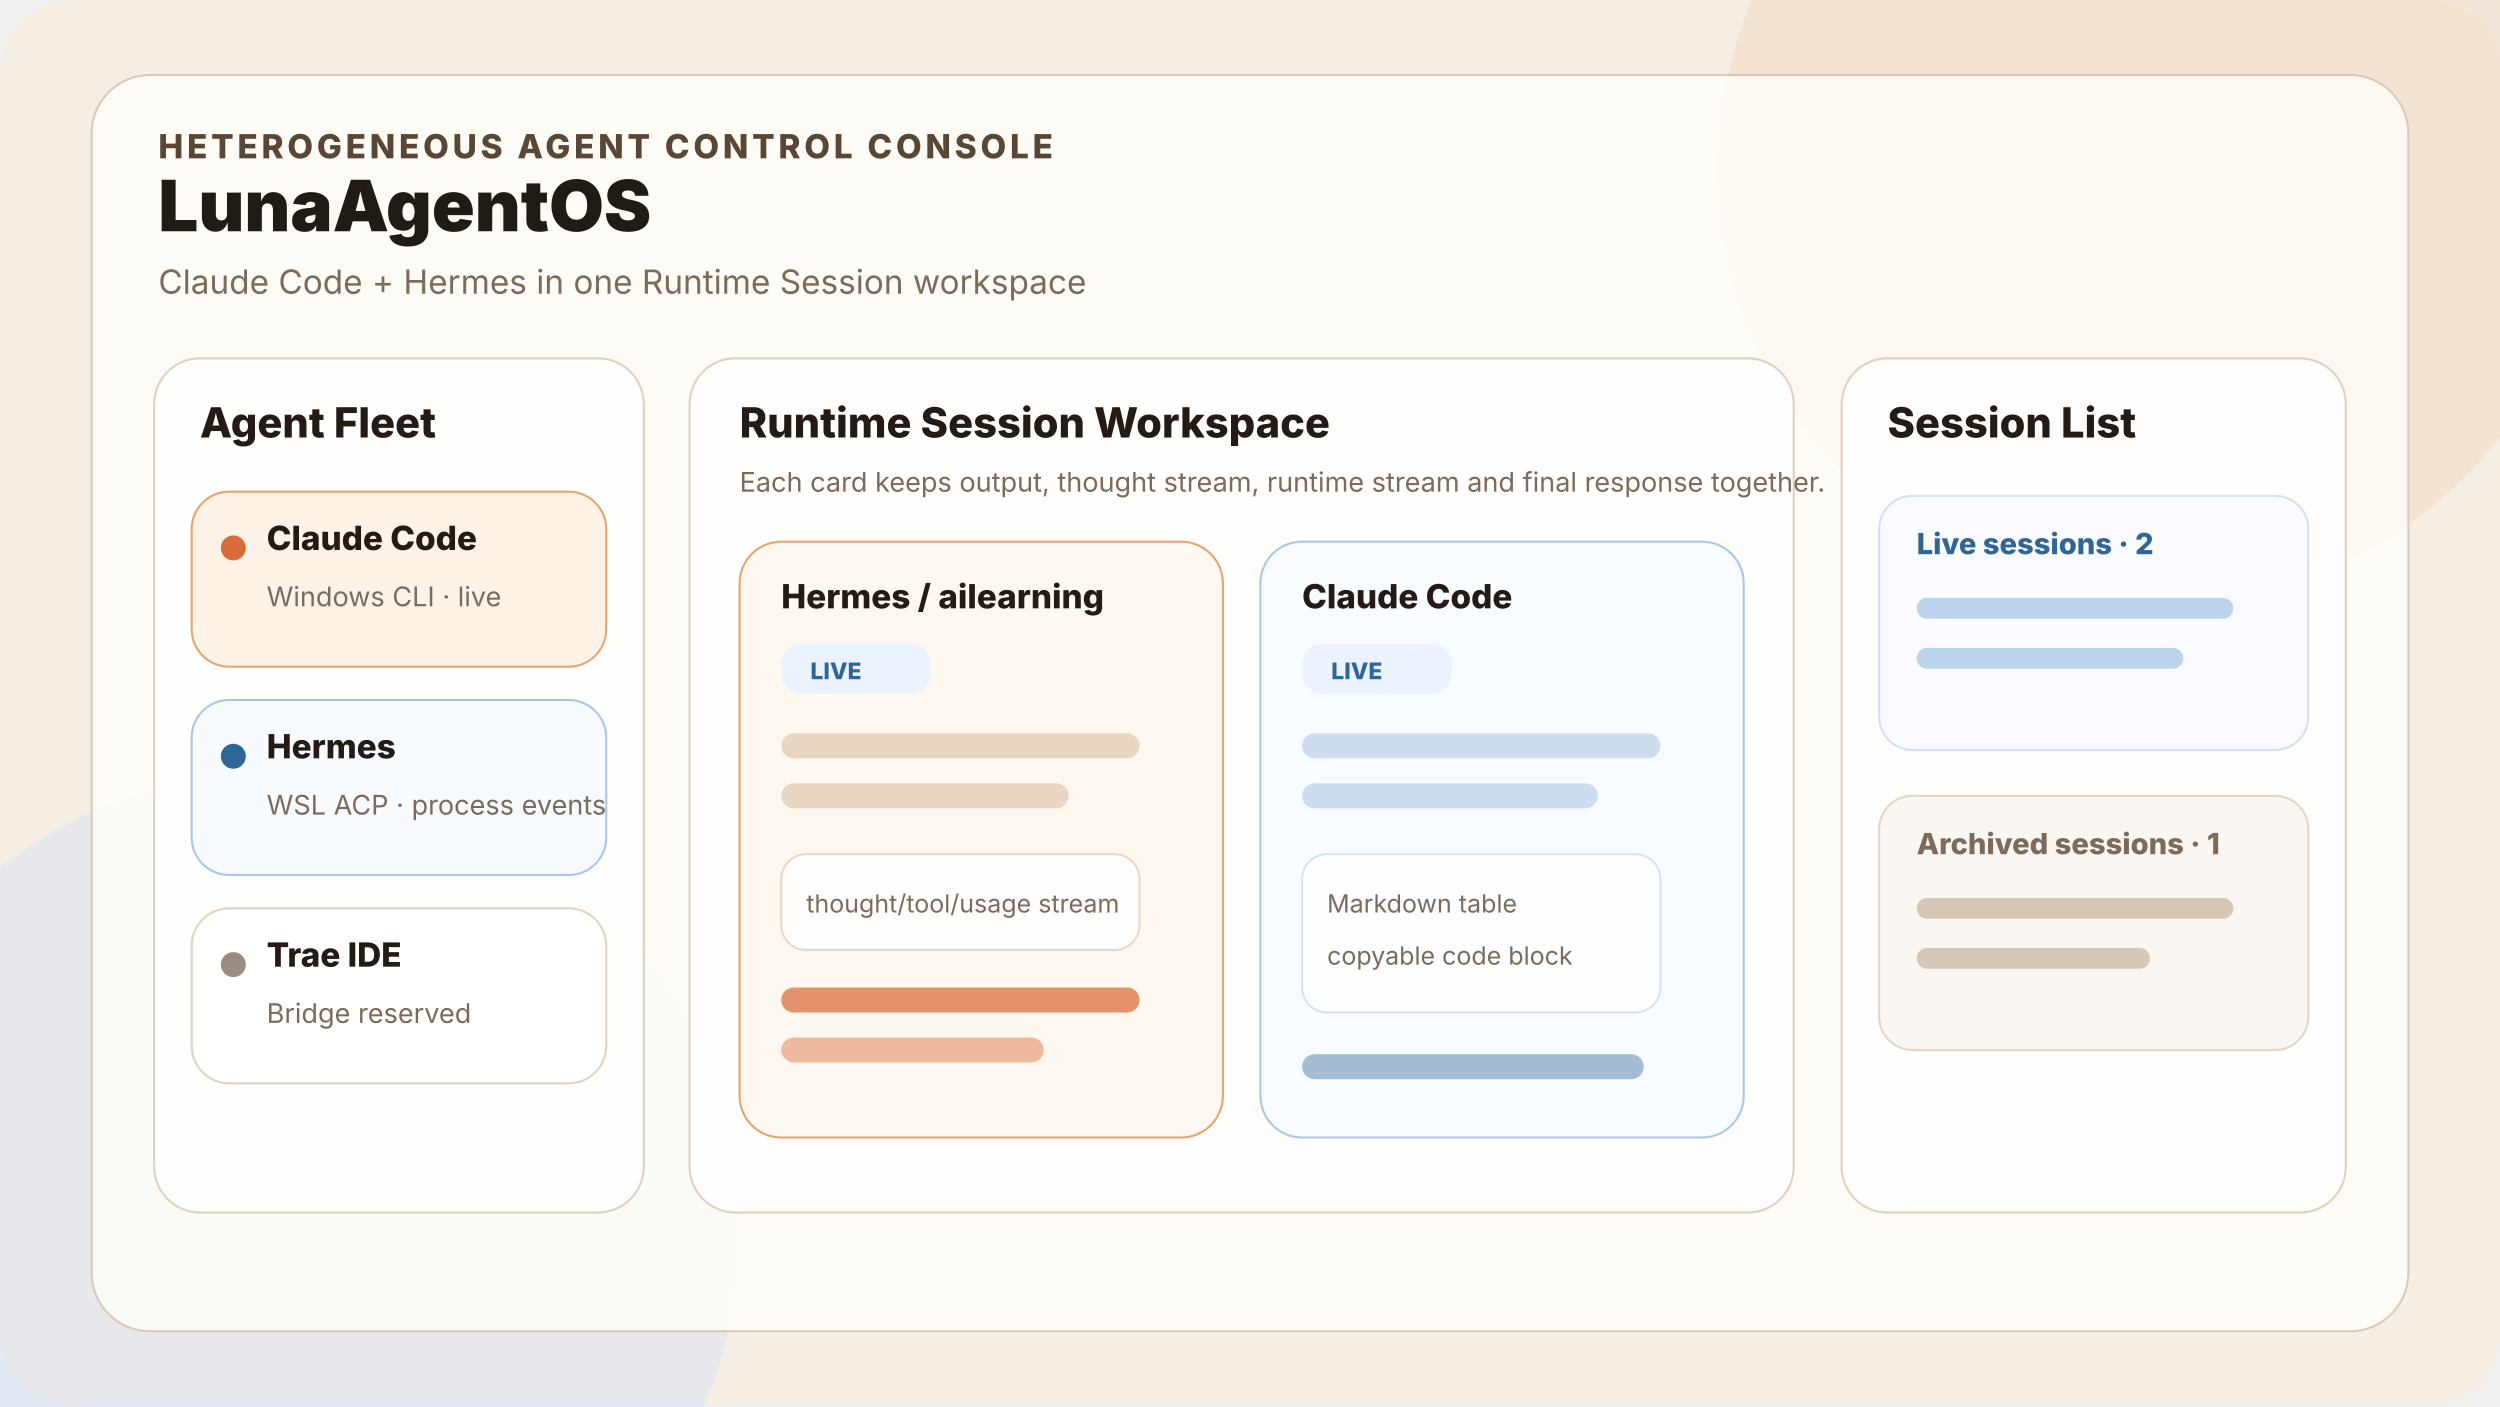
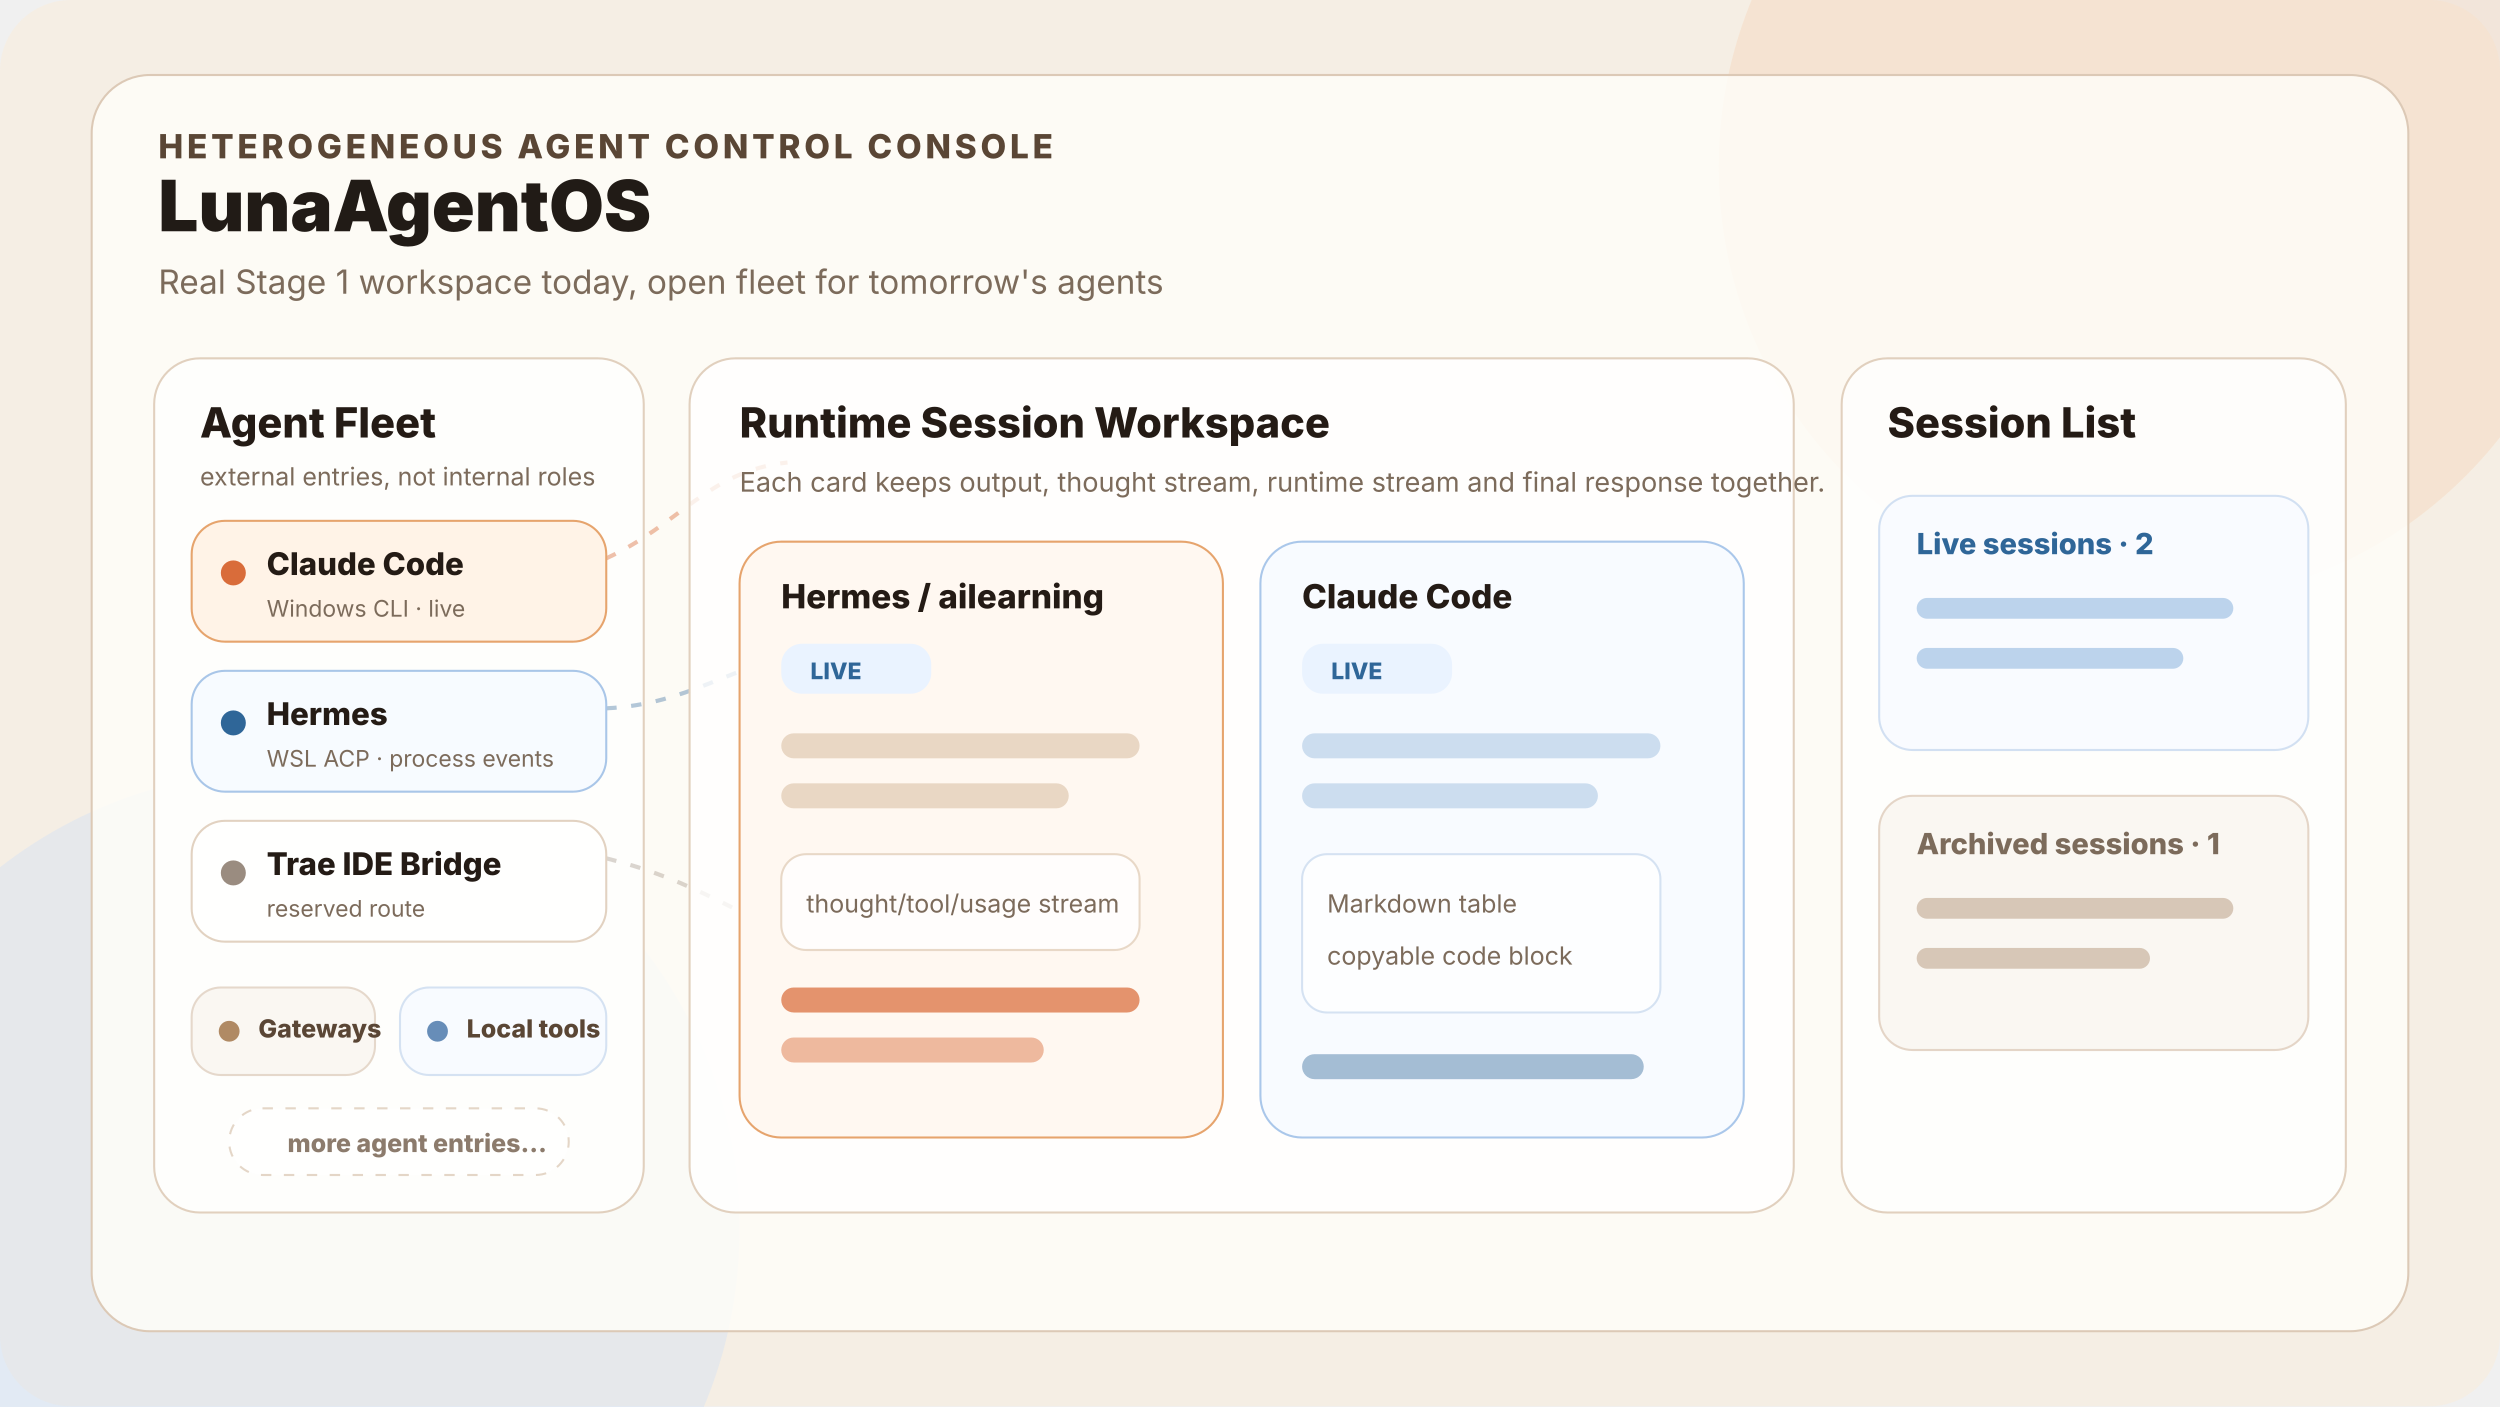
<svg xmlns="http://www.w3.org/2000/svg" width="1200" height="675" viewBox="0 0 1200 675" fill="none">
  <rect width="1200" height="675" rx="34" fill="#F5EEE4" />
  <circle cx="1035" cy="80" r="210" fill="#F6CDAA" opacity="0.32" />
  <circle cx="135" cy="590" r="220" fill="#BBD7FF" opacity="0.26" />
  <rect x="44" y="36" width="1112" height="603" rx="28" fill="#FFFDF9" fill-opacity="0.82" stroke="#DCC9B6" />
  <text x="76" y="76" fill="#5A4635" font-family="Inter, Segoe UI, Arial" font-size="16" font-weight="800" letter-spacing="1.8">HETEROGENEOUS AGENT CONTROL CONSOLE</text>
  <text x="76" y="111" fill="#211B16" font-family="Inter, Segoe UI, Arial" font-size="34" font-weight="850">LunaAgentOS</text>
-   <text x="76" y="141" fill="#7C6B5B" font-family="Inter, Segoe UI, Arial" font-size="16">Claude Code + Hermes in one Runtime Session workspace</text>
+   <text x="76" y="141" fill="#7C6B5B" font-family="Inter, Segoe UI, Arial" font-size="16">Real Stage 1 workspace today, open fleet for tomorrow's agents</text>
  <g transform="translate(74 172)">
    <rect width="235" height="410" rx="22" fill="#FFFFFF" fill-opacity="0.72" stroke="#E1D0BE" />
    <text x="22" y="38" fill="#241B15" font-family="Inter, Segoe UI, Arial" font-size="20" font-weight="800">Agent Fleet</text>
-     <rect x="18" y="64" width="199" height="84" rx="18" fill="#FFF3E7" stroke="#E6A46D" />
-     <circle cx="38" cy="91" r="6" fill="#D96C3A" />
-     <text x="54" y="92" fill="#241B15" font-family="Inter, Segoe UI, Arial" font-size="16" font-weight="800">Claude Code</text>
-     <text x="54" y="119" fill="#7C6B5B" font-family="Inter, Segoe UI, Arial" font-size="13">Windows CLI · live</text>
-     <rect x="18" y="164" width="199" height="84" rx="18" fill="#F7FBFF" stroke="#A9C6E8" />
-     <circle cx="38" cy="191" r="6" fill="#2F6698" />
-     <text x="54" y="192" fill="#241B15" font-family="Inter, Segoe UI, Arial" font-size="16" font-weight="800">Hermes</text>
-     <text x="54" y="219" fill="#7C6B5B" font-family="Inter, Segoe UI, Arial" font-size="13">WSL ACP · process events</text>
-     <rect x="18" y="264" width="199" height="84" rx="18" fill="#FFFFFF" fill-opacity="0.62" stroke="#E2D2C1" />
-     <circle cx="38" cy="291" r="6" fill="#9A8C80" />
-     <text x="54" y="292" fill="#241B15" font-family="Inter, Segoe UI, Arial" font-size="16" font-weight="800">Trae IDE</text>
-     <text x="54" y="319" fill="#7C6B5B" font-family="Inter, Segoe UI, Arial" font-size="13">Bridge reserved</text>
+     <text x="22" y="61" fill="#7C6B5B" font-family="Inter, Segoe UI, Arial" font-size="12">external entries, not internal roles</text>
+     <path d="M217 96 C252 80 266 54 304 50" stroke="#D96C3A" stroke-width="2" stroke-dasharray="5 7" opacity="0.42" />
+     <path d="M217 168 C258 166 278 146 318 140" stroke="#2F6698" stroke-width="2" stroke-dasharray="5 7" opacity="0.36" />
+     <path d="M217 240 C258 250 283 268 322 286" stroke="#8F7D6D" stroke-width="2" stroke-dasharray="5 7" opacity="0.32" />
+     <rect x="18" y="78" width="199" height="58" rx="16" fill="#FFF3E7" stroke="#E6A46D" />
+     <circle cx="38" cy="103" r="6" fill="#D96C3A" />
+     <text x="54" y="104" fill="#241B15" font-family="Inter, Segoe UI, Arial" font-size="15" font-weight="800">Claude Code</text>
+     <text x="54" y="124" fill="#7C6B5B" font-family="Inter, Segoe UI, Arial" font-size="11">Windows CLI · live</text>
+     <rect x="18" y="150" width="199" height="58" rx="16" fill="#F7FBFF" stroke="#A9C6E8" />
+     <circle cx="38" cy="175" r="6" fill="#2F6698" />
+     <text x="54" y="176" fill="#241B15" font-family="Inter, Segoe UI, Arial" font-size="15" font-weight="800">Hermes</text>
+     <text x="54" y="196" fill="#7C6B5B" font-family="Inter, Segoe UI, Arial" font-size="11">WSL ACP · process events</text>
+     <rect x="18" y="222" width="199" height="58" rx="16" fill="#FFFFFF" fill-opacity="0.62" stroke="#E2D2C1" />
+     <circle cx="38" cy="247" r="6" fill="#9A8C80" />
+     <text x="54" y="248" fill="#241B15" font-family="Inter, Segoe UI, Arial" font-size="15" font-weight="800">Trae IDE Bridge</text>
+     <text x="54" y="268" fill="#7C6B5B" font-family="Inter, Segoe UI, Arial" font-size="11">reserved route</text>
+     <rect x="18" y="302" width="88" height="42" rx="14" fill="#FAF7F2" stroke="#E5D8CB" />
+     <circle cx="36" cy="323" r="5" fill="#B08A64" />
+     <text x="50" y="326" fill="#5A4635" font-family="Inter, Segoe UI, Arial" font-size="12" font-weight="800">Gateways</text>
+     <rect x="118" y="302" width="99" height="42" rx="14" fill="#F8FBFF" stroke="#D5E2F2" />
+     <circle cx="136" cy="323" r="5" fill="#678DB8" />
+     <text x="150" y="326" fill="#5A4635" font-family="Inter, Segoe UI, Arial" font-size="12" font-weight="800">Local tools</text>
+     <rect x="36" y="360" width="163" height="32" rx="16" fill="#FFFFFF" fill-opacity="0.5" stroke="#E4D6C7" stroke-dasharray="5 6" />
+     <text x="64" y="381" fill="#8C7B6C" font-family="Inter, Segoe UI, Arial" font-size="12" font-weight="800">more agent entries...</text>
  </g>
  <g transform="translate(331 172)">
    <rect width="530" height="410" rx="22" fill="#FFFFFF" fill-opacity="0.78" stroke="#E1D0BE" />
    <text x="24" y="38" fill="#241B15" font-family="Inter, Segoe UI, Arial" font-size="20" font-weight="800">Runtime Session Workspace</text>
    <text x="24" y="64" fill="#7C6B5B" font-family="Inter, Segoe UI, Arial" font-size="13">Each card keeps output, thought stream, runtime stream and final response together.</text>
    <rect x="24" y="88" width="232" height="286" rx="20" fill="#FFF8F1" stroke="#E6A46D" />
    <text x="44" y="120" fill="#241B15" font-family="Inter, Segoe UI, Arial" font-size="16" font-weight="800">Hermes / ailearning</text>
    <rect x="44" y="137" width="72" height="24" rx="10" fill="#EAF3FF" />
    <text x="58" y="154" fill="#2F6698" font-family="Inter, Segoe UI, Arial" font-size="11" font-weight="800">LIVE</text>
    <rect x="44" y="180" width="172" height="12" rx="6" fill="#E9D7C4" />
    <rect x="44" y="204" width="138" height="12" rx="6" fill="#E9D7C4" />
    <rect x="44" y="238" width="172" height="46" rx="12" fill="#FFFFFF" fill-opacity="0.76" stroke="#E8D8C7" />
    <text x="56" y="266" fill="#7C6B5B" font-family="Inter, Segoe UI, Arial" font-size="12">thought/tool/usage stream</text>
    <rect x="44" y="302" width="172" height="12" rx="6" fill="#D96C3A" opacity="0.72" />
    <rect x="44" y="326" width="126" height="12" rx="6" fill="#D96C3A" opacity="0.45" />
    <rect x="274" y="88" width="232" height="286" rx="20" fill="#F8FBFF" stroke="#AAC7EA" />
    <text x="294" y="120" fill="#241B15" font-family="Inter, Segoe UI, Arial" font-size="16" font-weight="800">Claude Code</text>
    <rect x="294" y="137" width="72" height="24" rx="10" fill="#EAF3FF" />
    <text x="308" y="154" fill="#2F6698" font-family="Inter, Segoe UI, Arial" font-size="11" font-weight="800">LIVE</text>
    <rect x="294" y="180" width="172" height="12" rx="6" fill="#CCDDEF" />
    <rect x="294" y="204" width="142" height="12" rx="6" fill="#CCDDEF" />
    <rect x="294" y="238" width="172" height="76" rx="12" fill="#FFFFFF" fill-opacity="0.76" stroke="#D5E2F2" />
    <text x="306" y="266" fill="#7C6B5B" font-family="Inter, Segoe UI, Arial" font-size="12">Markdown table</text>
    <text x="306" y="291" fill="#7C6B5B" font-family="Inter, Segoe UI, Arial" font-size="12">copyable code block</text>
    <rect x="294" y="334" width="164" height="12" rx="6" fill="#2F6698" opacity="0.42" />
  </g>
  <g transform="translate(884 172)">
    <rect width="242" height="410" rx="22" fill="#FFFFFF" fill-opacity="0.72" stroke="#E1D0BE" />
    <text x="22" y="38" fill="#241B15" font-family="Inter, Segoe UI, Arial" font-size="20" font-weight="800">Session List</text>
    <rect x="18" y="66" width="206" height="122" rx="16" fill="#F9FBFF" stroke="#D2E0F2" />
    <text x="36" y="94" fill="#2F6698" font-family="Inter, Segoe UI, Arial" font-size="14" font-weight="800">Live sessions · 2</text>
    <rect x="36" y="115" width="152" height="10" rx="5" fill="#BCD3EC" />
    <rect x="36" y="139" width="128" height="10" rx="5" fill="#BCD3EC" />
    <rect x="18" y="210" width="206" height="122" rx="16" fill="#FAF7F2" stroke="#E4D5C7" />
    <text x="36" y="238" fill="#7C6B5B" font-family="Inter, Segoe UI, Arial" font-size="14" font-weight="800">Archived sessions · 1</text>
    <rect x="36" y="259" width="152" height="10" rx="5" fill="#D7C7B7" />
    <rect x="36" y="283" width="112" height="10" rx="5" fill="#D7C7B7" />
  </g>
</svg>
